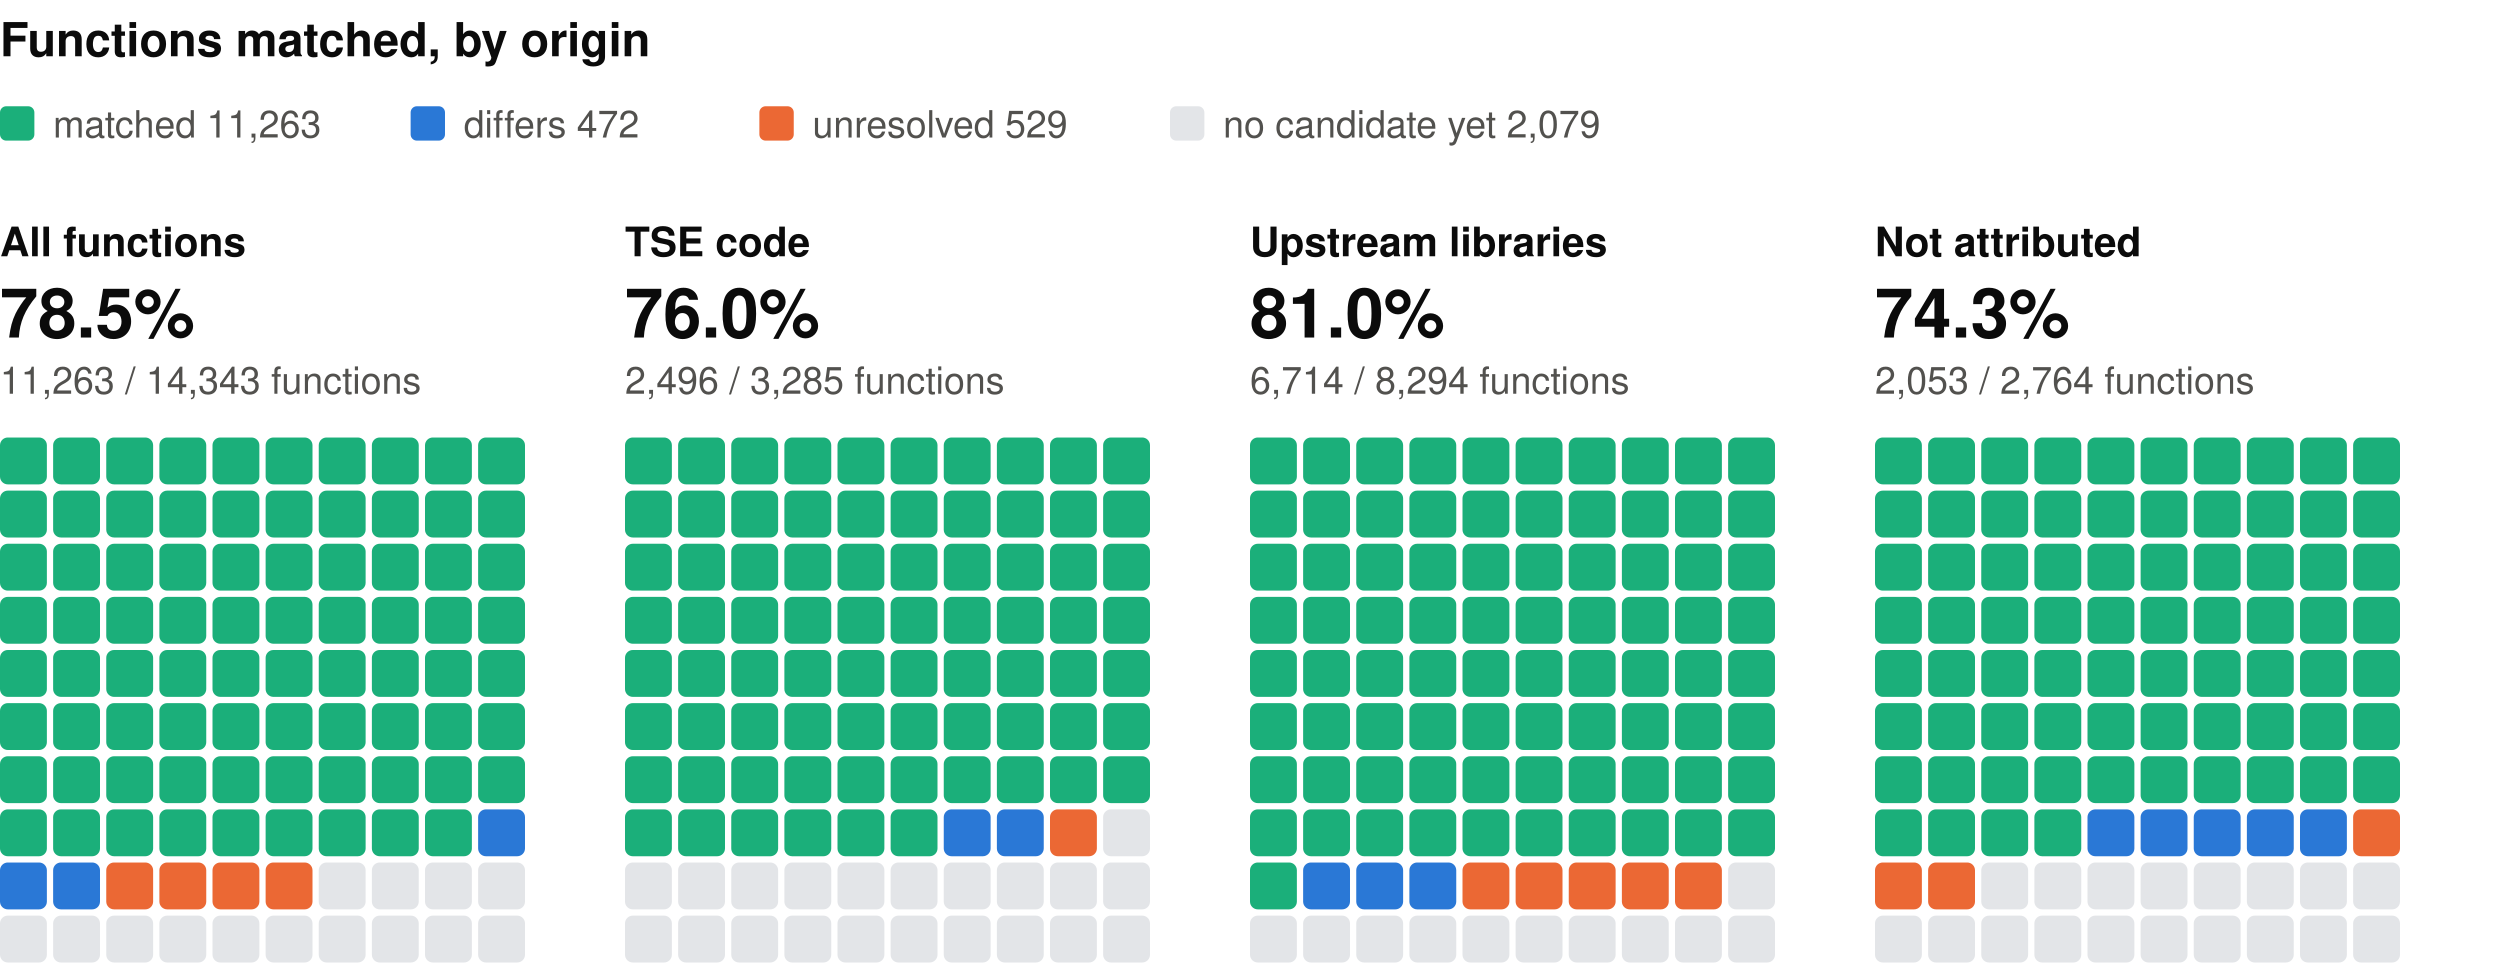
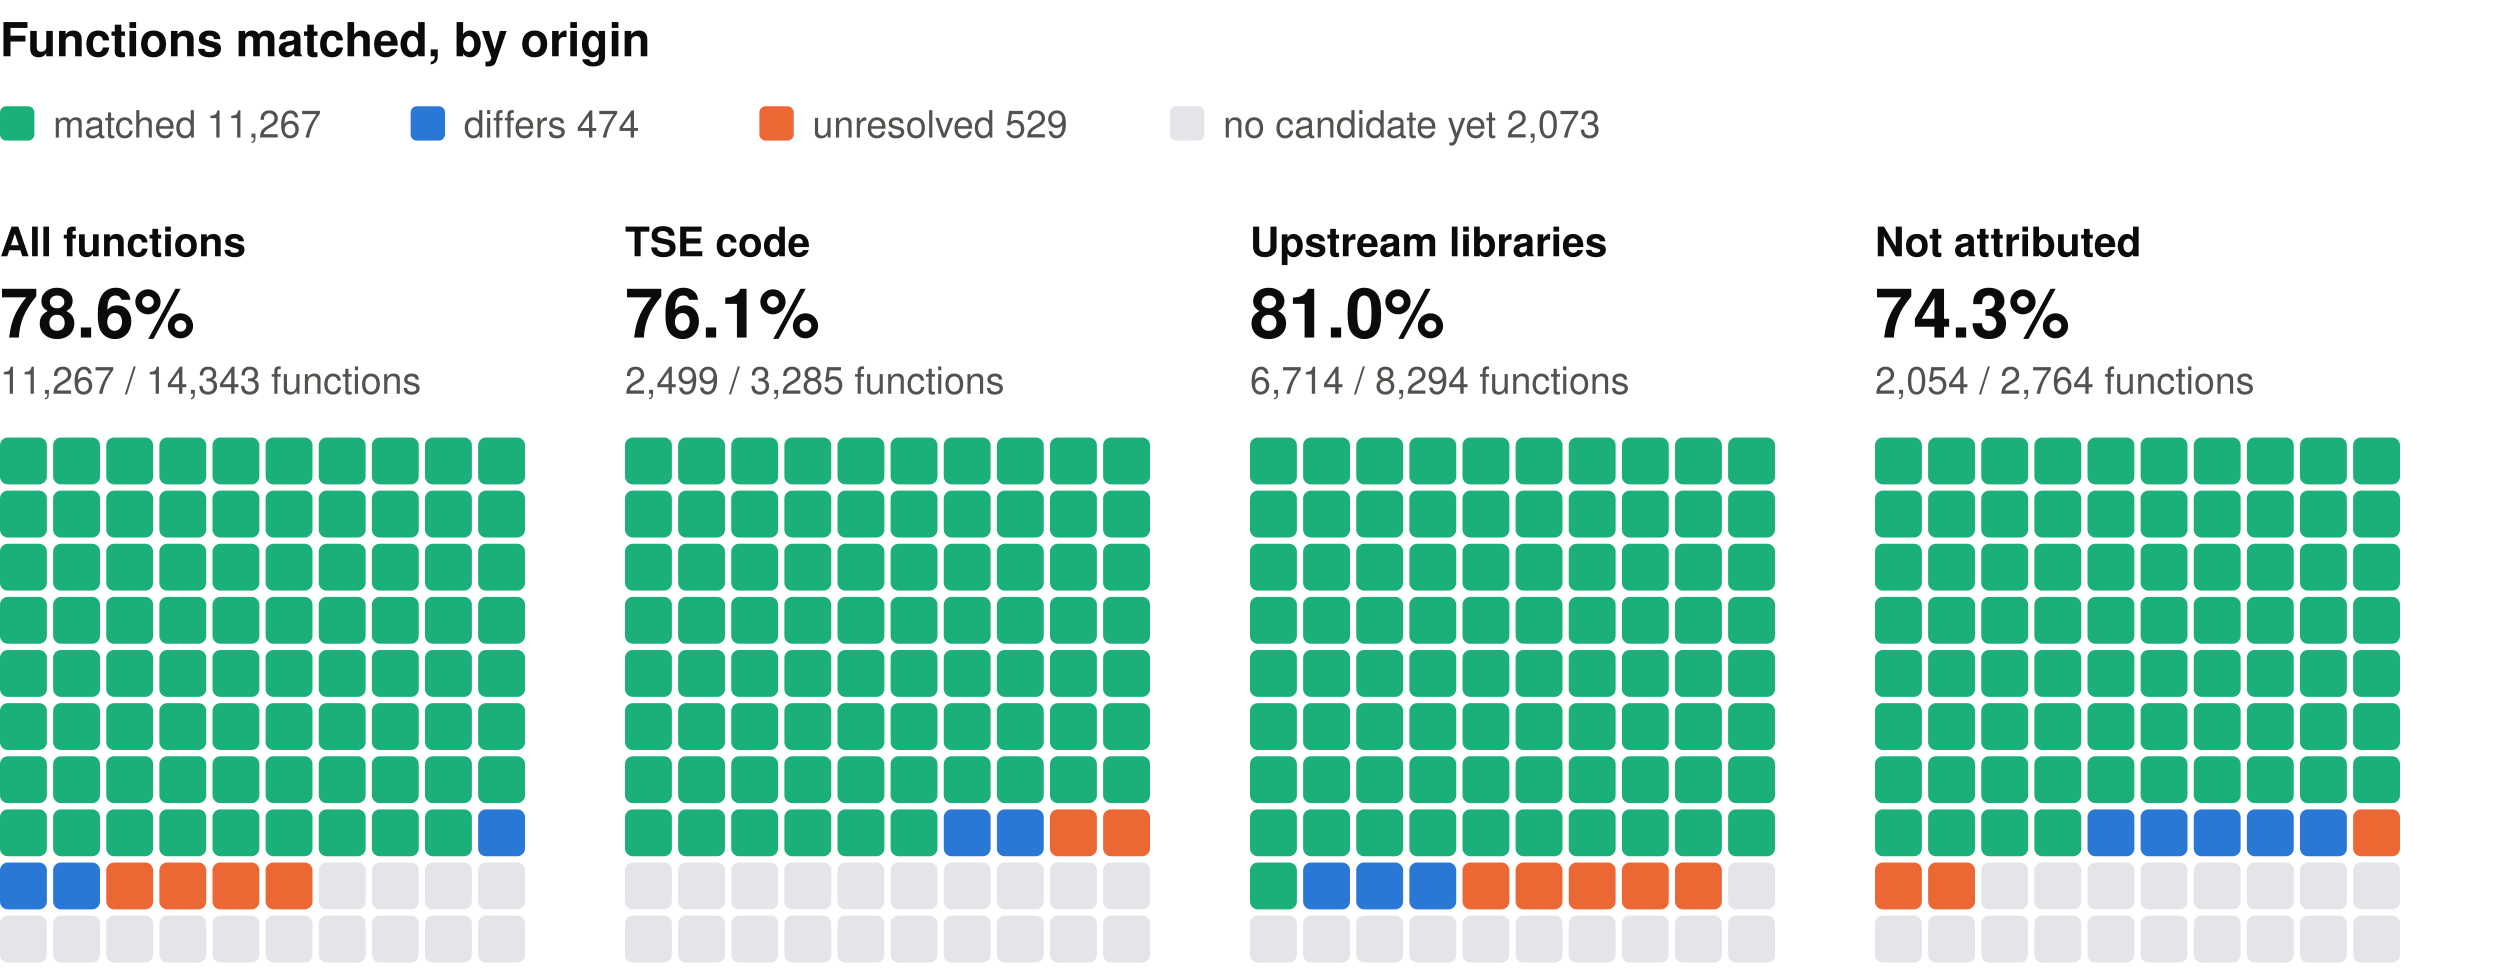
<svg xmlns="http://www.w3.org/2000/svg" width="800" height="310" viewBox="0 0 800 310" role="img" aria-label="Functions matched, by origin: one square per percent, coloured by verdict" font-family="system-ui, -apple-system, 'Segoe UI', Helvetica, Arial, sans-serif">
  <text x="0" y="18" font-size="15" fill="#0b0b0b" font-weight="600">Functions matched, by origin</text>
  <rect x="0" y="34" width="11" height="11" rx="2" fill="#1baf7a" />
-   <text x="17" y="44" font-size="12" fill="#52514e">matched 11,263</text>
+   <text x="17" y="44" font-size="12" fill="#52514e">matched 11,267</text>
  <rect x="131.4" y="34" width="11" height="11" rx="2" fill="#2a78d6" />
-   <text x="148.4" y="44" font-size="12" fill="#52514e">differs 472</text>
+   <text x="148.4" y="44" font-size="12" fill="#52514e">differs 474</text>
  <rect x="243" y="34" width="11" height="11" rx="2" fill="#eb6834" />
  <text x="260" y="44" font-size="12" fill="#52514e">unresolved 529</text>
  <rect x="374.4" y="34" width="11" height="11" rx="2" fill="#e3e5e8" />
-   <text x="391.4" y="44" font-size="12" fill="#52514e">no candidate yet 2,079</text>
+   <text x="391.4" y="44" font-size="12" fill="#52514e">no candidate yet 2,073</text>
  <text x="0" y="82" font-size="13" fill="#0b0b0b" font-weight="600">All functions</text>
-   <text x="0" y="108" font-size="22" fill="#0b0b0b" font-weight="600">78.5%</text>
-   <text x="0" y="126" font-size="12" fill="#52514e">11,263 / 14,343 functions</text>
+   <text x="0" y="108" font-size="22" fill="#0b0b0b" font-weight="600">78.6%</text>
+   <text x="0" y="126" font-size="12" fill="#52514e">11,267 / 14,343 functions</text>
  <rect x="0" y="140" width="15" height="15" rx="2.5" fill="#1baf7a" />
  <rect x="17" y="140" width="15" height="15" rx="2.5" fill="#1baf7a" />
  <rect x="34" y="140" width="15" height="15" rx="2.5" fill="#1baf7a" />
  <rect x="51" y="140" width="15" height="15" rx="2.5" fill="#1baf7a" />
  <rect x="68" y="140" width="15" height="15" rx="2.5" fill="#1baf7a" />
  <rect x="85" y="140" width="15" height="15" rx="2.5" fill="#1baf7a" />
  <rect x="102" y="140" width="15" height="15" rx="2.5" fill="#1baf7a" />
  <rect x="119" y="140" width="15" height="15" rx="2.5" fill="#1baf7a" />
  <rect x="136" y="140" width="15" height="15" rx="2.5" fill="#1baf7a" />
  <rect x="153" y="140" width="15" height="15" rx="2.5" fill="#1baf7a" />
  <rect x="0" y="157" width="15" height="15" rx="2.5" fill="#1baf7a" />
  <rect x="17" y="157" width="15" height="15" rx="2.5" fill="#1baf7a" />
  <rect x="34" y="157" width="15" height="15" rx="2.5" fill="#1baf7a" />
  <rect x="51" y="157" width="15" height="15" rx="2.5" fill="#1baf7a" />
  <rect x="68" y="157" width="15" height="15" rx="2.5" fill="#1baf7a" />
  <rect x="85" y="157" width="15" height="15" rx="2.5" fill="#1baf7a" />
  <rect x="102" y="157" width="15" height="15" rx="2.5" fill="#1baf7a" />
  <rect x="119" y="157" width="15" height="15" rx="2.5" fill="#1baf7a" />
  <rect x="136" y="157" width="15" height="15" rx="2.5" fill="#1baf7a" />
  <rect x="153" y="157" width="15" height="15" rx="2.5" fill="#1baf7a" />
  <rect x="0" y="174" width="15" height="15" rx="2.5" fill="#1baf7a" />
  <rect x="17" y="174" width="15" height="15" rx="2.5" fill="#1baf7a" />
  <rect x="34" y="174" width="15" height="15" rx="2.5" fill="#1baf7a" />
  <rect x="51" y="174" width="15" height="15" rx="2.5" fill="#1baf7a" />
  <rect x="68" y="174" width="15" height="15" rx="2.5" fill="#1baf7a" />
  <rect x="85" y="174" width="15" height="15" rx="2.5" fill="#1baf7a" />
  <rect x="102" y="174" width="15" height="15" rx="2.5" fill="#1baf7a" />
  <rect x="119" y="174" width="15" height="15" rx="2.5" fill="#1baf7a" />
  <rect x="136" y="174" width="15" height="15" rx="2.5" fill="#1baf7a" />
  <rect x="153" y="174" width="15" height="15" rx="2.5" fill="#1baf7a" />
  <rect x="0" y="191" width="15" height="15" rx="2.5" fill="#1baf7a" />
  <rect x="17" y="191" width="15" height="15" rx="2.5" fill="#1baf7a" />
  <rect x="34" y="191" width="15" height="15" rx="2.5" fill="#1baf7a" />
  <rect x="51" y="191" width="15" height="15" rx="2.5" fill="#1baf7a" />
  <rect x="68" y="191" width="15" height="15" rx="2.5" fill="#1baf7a" />
  <rect x="85" y="191" width="15" height="15" rx="2.5" fill="#1baf7a" />
  <rect x="102" y="191" width="15" height="15" rx="2.5" fill="#1baf7a" />
  <rect x="119" y="191" width="15" height="15" rx="2.5" fill="#1baf7a" />
  <rect x="136" y="191" width="15" height="15" rx="2.5" fill="#1baf7a" />
  <rect x="153" y="191" width="15" height="15" rx="2.5" fill="#1baf7a" />
  <rect x="0" y="208" width="15" height="15" rx="2.5" fill="#1baf7a" />
  <rect x="17" y="208" width="15" height="15" rx="2.5" fill="#1baf7a" />
  <rect x="34" y="208" width="15" height="15" rx="2.5" fill="#1baf7a" />
  <rect x="51" y="208" width="15" height="15" rx="2.5" fill="#1baf7a" />
  <rect x="68" y="208" width="15" height="15" rx="2.5" fill="#1baf7a" />
  <rect x="85" y="208" width="15" height="15" rx="2.5" fill="#1baf7a" />
  <rect x="102" y="208" width="15" height="15" rx="2.5" fill="#1baf7a" />
  <rect x="119" y="208" width="15" height="15" rx="2.5" fill="#1baf7a" />
  <rect x="136" y="208" width="15" height="15" rx="2.5" fill="#1baf7a" />
  <rect x="153" y="208" width="15" height="15" rx="2.5" fill="#1baf7a" />
  <rect x="0" y="225" width="15" height="15" rx="2.5" fill="#1baf7a" />
  <rect x="17" y="225" width="15" height="15" rx="2.5" fill="#1baf7a" />
  <rect x="34" y="225" width="15" height="15" rx="2.5" fill="#1baf7a" />
  <rect x="51" y="225" width="15" height="15" rx="2.5" fill="#1baf7a" />
  <rect x="68" y="225" width="15" height="15" rx="2.5" fill="#1baf7a" />
  <rect x="85" y="225" width="15" height="15" rx="2.5" fill="#1baf7a" />
  <rect x="102" y="225" width="15" height="15" rx="2.5" fill="#1baf7a" />
  <rect x="119" y="225" width="15" height="15" rx="2.5" fill="#1baf7a" />
  <rect x="136" y="225" width="15" height="15" rx="2.5" fill="#1baf7a" />
  <rect x="153" y="225" width="15" height="15" rx="2.5" fill="#1baf7a" />
  <rect x="0" y="242" width="15" height="15" rx="2.5" fill="#1baf7a" />
  <rect x="17" y="242" width="15" height="15" rx="2.5" fill="#1baf7a" />
  <rect x="34" y="242" width="15" height="15" rx="2.5" fill="#1baf7a" />
  <rect x="51" y="242" width="15" height="15" rx="2.5" fill="#1baf7a" />
  <rect x="68" y="242" width="15" height="15" rx="2.5" fill="#1baf7a" />
  <rect x="85" y="242" width="15" height="15" rx="2.5" fill="#1baf7a" />
  <rect x="102" y="242" width="15" height="15" rx="2.5" fill="#1baf7a" />
  <rect x="119" y="242" width="15" height="15" rx="2.5" fill="#1baf7a" />
  <rect x="136" y="242" width="15" height="15" rx="2.5" fill="#1baf7a" />
  <rect x="153" y="242" width="15" height="15" rx="2.5" fill="#1baf7a" />
  <rect x="0" y="259" width="15" height="15" rx="2.5" fill="#1baf7a" />
  <rect x="17" y="259" width="15" height="15" rx="2.5" fill="#1baf7a" />
  <rect x="34" y="259" width="15" height="15" rx="2.5" fill="#1baf7a" />
  <rect x="51" y="259" width="15" height="15" rx="2.5" fill="#1baf7a" />
  <rect x="68" y="259" width="15" height="15" rx="2.5" fill="#1baf7a" />
  <rect x="85" y="259" width="15" height="15" rx="2.5" fill="#1baf7a" />
  <rect x="102" y="259" width="15" height="15" rx="2.5" fill="#1baf7a" />
  <rect x="119" y="259" width="15" height="15" rx="2.5" fill="#1baf7a" />
  <rect x="136" y="259" width="15" height="15" rx="2.5" fill="#1baf7a" />
  <rect x="153" y="259" width="15" height="15" rx="2.5" fill="#2a78d6" />
  <rect x="0" y="276" width="15" height="15" rx="2.5" fill="#2a78d6" />
  <rect x="17" y="276" width="15" height="15" rx="2.5" fill="#2a78d6" />
  <rect x="34" y="276" width="15" height="15" rx="2.5" fill="#eb6834" />
  <rect x="51" y="276" width="15" height="15" rx="2.5" fill="#eb6834" />
  <rect x="68" y="276" width="15" height="15" rx="2.5" fill="#eb6834" />
  <rect x="85" y="276" width="15" height="15" rx="2.5" fill="#eb6834" />
  <rect x="102" y="276" width="15" height="15" rx="2.5" fill="#e3e5e8" />
  <rect x="119" y="276" width="15" height="15" rx="2.5" fill="#e3e5e8" />
  <rect x="136" y="276" width="15" height="15" rx="2.5" fill="#e3e5e8" />
  <rect x="153" y="276" width="15" height="15" rx="2.5" fill="#e3e5e8" />
  <rect x="0" y="293" width="15" height="15" rx="2.5" fill="#e3e5e8" />
  <rect x="17" y="293" width="15" height="15" rx="2.5" fill="#e3e5e8" />
  <rect x="34" y="293" width="15" height="15" rx="2.5" fill="#e3e5e8" />
  <rect x="51" y="293" width="15" height="15" rx="2.5" fill="#e3e5e8" />
  <rect x="68" y="293" width="15" height="15" rx="2.5" fill="#e3e5e8" />
  <rect x="85" y="293" width="15" height="15" rx="2.5" fill="#e3e5e8" />
  <rect x="102" y="293" width="15" height="15" rx="2.5" fill="#e3e5e8" />
  <rect x="119" y="293" width="15" height="15" rx="2.5" fill="#e3e5e8" />
  <rect x="136" y="293" width="15" height="15" rx="2.5" fill="#e3e5e8" />
  <rect x="153" y="293" width="15" height="15" rx="2.5" fill="#e3e5e8" />
  <text x="200" y="82" font-size="13" fill="#0b0b0b" font-weight="600">TSE code</text>
-   <text x="200" y="108" font-size="22" fill="#0b0b0b" font-weight="600">76.0%</text>
-   <text x="200" y="126" font-size="12" fill="#52514e">2,496 / 3,285 functions</text>
+   <text x="200" y="108" font-size="22" fill="#0b0b0b" font-weight="600">76.1%</text>
+   <text x="200" y="126" font-size="12" fill="#52514e">2,499 / 3,285 functions</text>
  <rect x="200" y="140" width="15" height="15" rx="2.5" fill="#1baf7a" />
  <rect x="217" y="140" width="15" height="15" rx="2.5" fill="#1baf7a" />
  <rect x="234" y="140" width="15" height="15" rx="2.5" fill="#1baf7a" />
  <rect x="251" y="140" width="15" height="15" rx="2.5" fill="#1baf7a" />
  <rect x="268" y="140" width="15" height="15" rx="2.5" fill="#1baf7a" />
  <rect x="285" y="140" width="15" height="15" rx="2.5" fill="#1baf7a" />
  <rect x="302" y="140" width="15" height="15" rx="2.5" fill="#1baf7a" />
  <rect x="319" y="140" width="15" height="15" rx="2.5" fill="#1baf7a" />
  <rect x="336" y="140" width="15" height="15" rx="2.5" fill="#1baf7a" />
  <rect x="353" y="140" width="15" height="15" rx="2.5" fill="#1baf7a" />
  <rect x="200" y="157" width="15" height="15" rx="2.5" fill="#1baf7a" />
  <rect x="217" y="157" width="15" height="15" rx="2.5" fill="#1baf7a" />
  <rect x="234" y="157" width="15" height="15" rx="2.5" fill="#1baf7a" />
  <rect x="251" y="157" width="15" height="15" rx="2.5" fill="#1baf7a" />
  <rect x="268" y="157" width="15" height="15" rx="2.5" fill="#1baf7a" />
  <rect x="285" y="157" width="15" height="15" rx="2.5" fill="#1baf7a" />
  <rect x="302" y="157" width="15" height="15" rx="2.5" fill="#1baf7a" />
  <rect x="319" y="157" width="15" height="15" rx="2.5" fill="#1baf7a" />
  <rect x="336" y="157" width="15" height="15" rx="2.5" fill="#1baf7a" />
  <rect x="353" y="157" width="15" height="15" rx="2.5" fill="#1baf7a" />
  <rect x="200" y="174" width="15" height="15" rx="2.5" fill="#1baf7a" />
  <rect x="217" y="174" width="15" height="15" rx="2.5" fill="#1baf7a" />
  <rect x="234" y="174" width="15" height="15" rx="2.5" fill="#1baf7a" />
  <rect x="251" y="174" width="15" height="15" rx="2.5" fill="#1baf7a" />
  <rect x="268" y="174" width="15" height="15" rx="2.5" fill="#1baf7a" />
  <rect x="285" y="174" width="15" height="15" rx="2.5" fill="#1baf7a" />
  <rect x="302" y="174" width="15" height="15" rx="2.5" fill="#1baf7a" />
  <rect x="319" y="174" width="15" height="15" rx="2.5" fill="#1baf7a" />
  <rect x="336" y="174" width="15" height="15" rx="2.5" fill="#1baf7a" />
  <rect x="353" y="174" width="15" height="15" rx="2.5" fill="#1baf7a" />
  <rect x="200" y="191" width="15" height="15" rx="2.5" fill="#1baf7a" />
  <rect x="217" y="191" width="15" height="15" rx="2.5" fill="#1baf7a" />
  <rect x="234" y="191" width="15" height="15" rx="2.5" fill="#1baf7a" />
  <rect x="251" y="191" width="15" height="15" rx="2.5" fill="#1baf7a" />
  <rect x="268" y="191" width="15" height="15" rx="2.5" fill="#1baf7a" />
  <rect x="285" y="191" width="15" height="15" rx="2.5" fill="#1baf7a" />
  <rect x="302" y="191" width="15" height="15" rx="2.5" fill="#1baf7a" />
  <rect x="319" y="191" width="15" height="15" rx="2.5" fill="#1baf7a" />
  <rect x="336" y="191" width="15" height="15" rx="2.5" fill="#1baf7a" />
  <rect x="353" y="191" width="15" height="15" rx="2.5" fill="#1baf7a" />
  <rect x="200" y="208" width="15" height="15" rx="2.5" fill="#1baf7a" />
  <rect x="217" y="208" width="15" height="15" rx="2.5" fill="#1baf7a" />
  <rect x="234" y="208" width="15" height="15" rx="2.5" fill="#1baf7a" />
  <rect x="251" y="208" width="15" height="15" rx="2.5" fill="#1baf7a" />
  <rect x="268" y="208" width="15" height="15" rx="2.5" fill="#1baf7a" />
  <rect x="285" y="208" width="15" height="15" rx="2.5" fill="#1baf7a" />
  <rect x="302" y="208" width="15" height="15" rx="2.5" fill="#1baf7a" />
  <rect x="319" y="208" width="15" height="15" rx="2.5" fill="#1baf7a" />
  <rect x="336" y="208" width="15" height="15" rx="2.5" fill="#1baf7a" />
  <rect x="353" y="208" width="15" height="15" rx="2.5" fill="#1baf7a" />
  <rect x="200" y="225" width="15" height="15" rx="2.5" fill="#1baf7a" />
  <rect x="217" y="225" width="15" height="15" rx="2.5" fill="#1baf7a" />
  <rect x="234" y="225" width="15" height="15" rx="2.5" fill="#1baf7a" />
  <rect x="251" y="225" width="15" height="15" rx="2.5" fill="#1baf7a" />
  <rect x="268" y="225" width="15" height="15" rx="2.5" fill="#1baf7a" />
  <rect x="285" y="225" width="15" height="15" rx="2.5" fill="#1baf7a" />
  <rect x="302" y="225" width="15" height="15" rx="2.5" fill="#1baf7a" />
  <rect x="319" y="225" width="15" height="15" rx="2.5" fill="#1baf7a" />
  <rect x="336" y="225" width="15" height="15" rx="2.5" fill="#1baf7a" />
  <rect x="353" y="225" width="15" height="15" rx="2.5" fill="#1baf7a" />
  <rect x="200" y="242" width="15" height="15" rx="2.5" fill="#1baf7a" />
  <rect x="217" y="242" width="15" height="15" rx="2.5" fill="#1baf7a" />
  <rect x="234" y="242" width="15" height="15" rx="2.5" fill="#1baf7a" />
  <rect x="251" y="242" width="15" height="15" rx="2.5" fill="#1baf7a" />
  <rect x="268" y="242" width="15" height="15" rx="2.5" fill="#1baf7a" />
  <rect x="285" y="242" width="15" height="15" rx="2.5" fill="#1baf7a" />
  <rect x="302" y="242" width="15" height="15" rx="2.5" fill="#1baf7a" />
  <rect x="319" y="242" width="15" height="15" rx="2.5" fill="#1baf7a" />
  <rect x="336" y="242" width="15" height="15" rx="2.5" fill="#1baf7a" />
  <rect x="353" y="242" width="15" height="15" rx="2.5" fill="#1baf7a" />
  <rect x="200" y="259" width="15" height="15" rx="2.5" fill="#1baf7a" />
  <rect x="217" y="259" width="15" height="15" rx="2.5" fill="#1baf7a" />
  <rect x="234" y="259" width="15" height="15" rx="2.5" fill="#1baf7a" />
  <rect x="251" y="259" width="15" height="15" rx="2.5" fill="#1baf7a" />
  <rect x="268" y="259" width="15" height="15" rx="2.5" fill="#1baf7a" />
  <rect x="285" y="259" width="15" height="15" rx="2.5" fill="#1baf7a" />
  <rect x="302" y="259" width="15" height="15" rx="2.5" fill="#2a78d6" />
  <rect x="319" y="259" width="15" height="15" rx="2.5" fill="#2a78d6" />
  <rect x="336" y="259" width="15" height="15" rx="2.5" fill="#eb6834" />
-   <rect x="353" y="259" width="15" height="15" rx="2.5" fill="#e3e5e8" />
+   <rect x="353" y="259" width="15" height="15" rx="2.5" fill="#eb6834" />
  <rect x="200" y="276" width="15" height="15" rx="2.5" fill="#e3e5e8" />
  <rect x="217" y="276" width="15" height="15" rx="2.5" fill="#e3e5e8" />
  <rect x="234" y="276" width="15" height="15" rx="2.5" fill="#e3e5e8" />
  <rect x="251" y="276" width="15" height="15" rx="2.5" fill="#e3e5e8" />
  <rect x="268" y="276" width="15" height="15" rx="2.5" fill="#e3e5e8" />
  <rect x="285" y="276" width="15" height="15" rx="2.5" fill="#e3e5e8" />
  <rect x="302" y="276" width="15" height="15" rx="2.5" fill="#e3e5e8" />
  <rect x="319" y="276" width="15" height="15" rx="2.5" fill="#e3e5e8" />
  <rect x="336" y="276" width="15" height="15" rx="2.5" fill="#e3e5e8" />
  <rect x="353" y="276" width="15" height="15" rx="2.5" fill="#e3e5e8" />
  <rect x="200" y="293" width="15" height="15" rx="2.5" fill="#e3e5e8" />
  <rect x="217" y="293" width="15" height="15" rx="2.5" fill="#e3e5e8" />
  <rect x="234" y="293" width="15" height="15" rx="2.5" fill="#e3e5e8" />
  <rect x="251" y="293" width="15" height="15" rx="2.5" fill="#e3e5e8" />
  <rect x="268" y="293" width="15" height="15" rx="2.5" fill="#e3e5e8" />
  <rect x="285" y="293" width="15" height="15" rx="2.5" fill="#e3e5e8" />
  <rect x="302" y="293" width="15" height="15" rx="2.5" fill="#e3e5e8" />
  <rect x="319" y="293" width="15" height="15" rx="2.5" fill="#e3e5e8" />
  <rect x="336" y="293" width="15" height="15" rx="2.5" fill="#e3e5e8" />
  <rect x="353" y="293" width="15" height="15" rx="2.5" fill="#e3e5e8" />
  <text x="400" y="82" font-size="13" fill="#0b0b0b" font-weight="600">Upstream libraries</text>
  <text x="400" y="108" font-size="22" fill="#0b0b0b" font-weight="600">81.0%</text>
  <text x="400" y="126" font-size="12" fill="#52514e">6,714 / 8,294 functions</text>
  <rect x="400" y="140" width="15" height="15" rx="2.5" fill="#1baf7a" />
  <rect x="417" y="140" width="15" height="15" rx="2.5" fill="#1baf7a" />
  <rect x="434" y="140" width="15" height="15" rx="2.5" fill="#1baf7a" />
  <rect x="451" y="140" width="15" height="15" rx="2.5" fill="#1baf7a" />
  <rect x="468" y="140" width="15" height="15" rx="2.5" fill="#1baf7a" />
  <rect x="485" y="140" width="15" height="15" rx="2.5" fill="#1baf7a" />
  <rect x="502" y="140" width="15" height="15" rx="2.5" fill="#1baf7a" />
  <rect x="519" y="140" width="15" height="15" rx="2.5" fill="#1baf7a" />
  <rect x="536" y="140" width="15" height="15" rx="2.5" fill="#1baf7a" />
  <rect x="553" y="140" width="15" height="15" rx="2.5" fill="#1baf7a" />
  <rect x="400" y="157" width="15" height="15" rx="2.5" fill="#1baf7a" />
  <rect x="417" y="157" width="15" height="15" rx="2.5" fill="#1baf7a" />
  <rect x="434" y="157" width="15" height="15" rx="2.5" fill="#1baf7a" />
  <rect x="451" y="157" width="15" height="15" rx="2.5" fill="#1baf7a" />
  <rect x="468" y="157" width="15" height="15" rx="2.5" fill="#1baf7a" />
  <rect x="485" y="157" width="15" height="15" rx="2.5" fill="#1baf7a" />
  <rect x="502" y="157" width="15" height="15" rx="2.5" fill="#1baf7a" />
  <rect x="519" y="157" width="15" height="15" rx="2.5" fill="#1baf7a" />
  <rect x="536" y="157" width="15" height="15" rx="2.5" fill="#1baf7a" />
  <rect x="553" y="157" width="15" height="15" rx="2.5" fill="#1baf7a" />
  <rect x="400" y="174" width="15" height="15" rx="2.5" fill="#1baf7a" />
  <rect x="417" y="174" width="15" height="15" rx="2.5" fill="#1baf7a" />
  <rect x="434" y="174" width="15" height="15" rx="2.5" fill="#1baf7a" />
  <rect x="451" y="174" width="15" height="15" rx="2.5" fill="#1baf7a" />
  <rect x="468" y="174" width="15" height="15" rx="2.5" fill="#1baf7a" />
  <rect x="485" y="174" width="15" height="15" rx="2.5" fill="#1baf7a" />
  <rect x="502" y="174" width="15" height="15" rx="2.5" fill="#1baf7a" />
  <rect x="519" y="174" width="15" height="15" rx="2.5" fill="#1baf7a" />
  <rect x="536" y="174" width="15" height="15" rx="2.5" fill="#1baf7a" />
  <rect x="553" y="174" width="15" height="15" rx="2.5" fill="#1baf7a" />
  <rect x="400" y="191" width="15" height="15" rx="2.5" fill="#1baf7a" />
  <rect x="417" y="191" width="15" height="15" rx="2.5" fill="#1baf7a" />
  <rect x="434" y="191" width="15" height="15" rx="2.5" fill="#1baf7a" />
  <rect x="451" y="191" width="15" height="15" rx="2.5" fill="#1baf7a" />
  <rect x="468" y="191" width="15" height="15" rx="2.5" fill="#1baf7a" />
  <rect x="485" y="191" width="15" height="15" rx="2.5" fill="#1baf7a" />
  <rect x="502" y="191" width="15" height="15" rx="2.5" fill="#1baf7a" />
  <rect x="519" y="191" width="15" height="15" rx="2.5" fill="#1baf7a" />
  <rect x="536" y="191" width="15" height="15" rx="2.5" fill="#1baf7a" />
  <rect x="553" y="191" width="15" height="15" rx="2.5" fill="#1baf7a" />
  <rect x="400" y="208" width="15" height="15" rx="2.5" fill="#1baf7a" />
  <rect x="417" y="208" width="15" height="15" rx="2.5" fill="#1baf7a" />
  <rect x="434" y="208" width="15" height="15" rx="2.5" fill="#1baf7a" />
  <rect x="451" y="208" width="15" height="15" rx="2.5" fill="#1baf7a" />
  <rect x="468" y="208" width="15" height="15" rx="2.5" fill="#1baf7a" />
  <rect x="485" y="208" width="15" height="15" rx="2.5" fill="#1baf7a" />
  <rect x="502" y="208" width="15" height="15" rx="2.5" fill="#1baf7a" />
  <rect x="519" y="208" width="15" height="15" rx="2.5" fill="#1baf7a" />
  <rect x="536" y="208" width="15" height="15" rx="2.5" fill="#1baf7a" />
  <rect x="553" y="208" width="15" height="15" rx="2.5" fill="#1baf7a" />
  <rect x="400" y="225" width="15" height="15" rx="2.5" fill="#1baf7a" />
  <rect x="417" y="225" width="15" height="15" rx="2.5" fill="#1baf7a" />
  <rect x="434" y="225" width="15" height="15" rx="2.5" fill="#1baf7a" />
  <rect x="451" y="225" width="15" height="15" rx="2.5" fill="#1baf7a" />
  <rect x="468" y="225" width="15" height="15" rx="2.5" fill="#1baf7a" />
  <rect x="485" y="225" width="15" height="15" rx="2.5" fill="#1baf7a" />
  <rect x="502" y="225" width="15" height="15" rx="2.5" fill="#1baf7a" />
  <rect x="519" y="225" width="15" height="15" rx="2.5" fill="#1baf7a" />
  <rect x="536" y="225" width="15" height="15" rx="2.5" fill="#1baf7a" />
  <rect x="553" y="225" width="15" height="15" rx="2.5" fill="#1baf7a" />
  <rect x="400" y="242" width="15" height="15" rx="2.5" fill="#1baf7a" />
  <rect x="417" y="242" width="15" height="15" rx="2.5" fill="#1baf7a" />
  <rect x="434" y="242" width="15" height="15" rx="2.5" fill="#1baf7a" />
  <rect x="451" y="242" width="15" height="15" rx="2.5" fill="#1baf7a" />
  <rect x="468" y="242" width="15" height="15" rx="2.5" fill="#1baf7a" />
  <rect x="485" y="242" width="15" height="15" rx="2.5" fill="#1baf7a" />
  <rect x="502" y="242" width="15" height="15" rx="2.5" fill="#1baf7a" />
  <rect x="519" y="242" width="15" height="15" rx="2.5" fill="#1baf7a" />
  <rect x="536" y="242" width="15" height="15" rx="2.5" fill="#1baf7a" />
  <rect x="553" y="242" width="15" height="15" rx="2.5" fill="#1baf7a" />
  <rect x="400" y="259" width="15" height="15" rx="2.5" fill="#1baf7a" />
  <rect x="417" y="259" width="15" height="15" rx="2.5" fill="#1baf7a" />
  <rect x="434" y="259" width="15" height="15" rx="2.5" fill="#1baf7a" />
  <rect x="451" y="259" width="15" height="15" rx="2.5" fill="#1baf7a" />
  <rect x="468" y="259" width="15" height="15" rx="2.5" fill="#1baf7a" />
  <rect x="485" y="259" width="15" height="15" rx="2.5" fill="#1baf7a" />
  <rect x="502" y="259" width="15" height="15" rx="2.5" fill="#1baf7a" />
  <rect x="519" y="259" width="15" height="15" rx="2.5" fill="#1baf7a" />
  <rect x="536" y="259" width="15" height="15" rx="2.5" fill="#1baf7a" />
  <rect x="553" y="259" width="15" height="15" rx="2.5" fill="#1baf7a" />
  <rect x="400" y="276" width="15" height="15" rx="2.5" fill="#1baf7a" />
  <rect x="417" y="276" width="15" height="15" rx="2.5" fill="#2a78d6" />
  <rect x="434" y="276" width="15" height="15" rx="2.5" fill="#2a78d6" />
  <rect x="451" y="276" width="15" height="15" rx="2.5" fill="#2a78d6" />
  <rect x="468" y="276" width="15" height="15" rx="2.5" fill="#eb6834" />
  <rect x="485" y="276" width="15" height="15" rx="2.5" fill="#eb6834" />
  <rect x="502" y="276" width="15" height="15" rx="2.5" fill="#eb6834" />
  <rect x="519" y="276" width="15" height="15" rx="2.5" fill="#eb6834" />
  <rect x="536" y="276" width="15" height="15" rx="2.5" fill="#eb6834" />
  <rect x="553" y="276" width="15" height="15" rx="2.5" fill="#e3e5e8" />
  <rect x="400" y="293" width="15" height="15" rx="2.5" fill="#e3e5e8" />
  <rect x="417" y="293" width="15" height="15" rx="2.5" fill="#e3e5e8" />
  <rect x="434" y="293" width="15" height="15" rx="2.5" fill="#e3e5e8" />
  <rect x="451" y="293" width="15" height="15" rx="2.5" fill="#e3e5e8" />
  <rect x="468" y="293" width="15" height="15" rx="2.5" fill="#e3e5e8" />
  <rect x="485" y="293" width="15" height="15" rx="2.5" fill="#e3e5e8" />
  <rect x="502" y="293" width="15" height="15" rx="2.5" fill="#e3e5e8" />
  <rect x="519" y="293" width="15" height="15" rx="2.5" fill="#e3e5e8" />
  <rect x="536" y="293" width="15" height="15" rx="2.5" fill="#e3e5e8" />
  <rect x="553" y="293" width="15" height="15" rx="2.5" fill="#e3e5e8" />
  <text x="600" y="82" font-size="13" fill="#0b0b0b" font-weight="600">Not attributed</text>
  <text x="600" y="108" font-size="22" fill="#0b0b0b" font-weight="600">74.3%</text>
-   <text x="600" y="126" font-size="12" fill="#52514e">2,053 / 2,764 functions</text>
+   <text x="600" y="126" font-size="12" fill="#52514e">2,054 / 2,764 functions</text>
  <rect x="600" y="140" width="15" height="15" rx="2.5" fill="#1baf7a" />
  <rect x="617" y="140" width="15" height="15" rx="2.5" fill="#1baf7a" />
  <rect x="634" y="140" width="15" height="15" rx="2.5" fill="#1baf7a" />
  <rect x="651" y="140" width="15" height="15" rx="2.5" fill="#1baf7a" />
  <rect x="668" y="140" width="15" height="15" rx="2.5" fill="#1baf7a" />
  <rect x="685" y="140" width="15" height="15" rx="2.5" fill="#1baf7a" />
  <rect x="702" y="140" width="15" height="15" rx="2.5" fill="#1baf7a" />
  <rect x="719" y="140" width="15" height="15" rx="2.5" fill="#1baf7a" />
  <rect x="736" y="140" width="15" height="15" rx="2.5" fill="#1baf7a" />
  <rect x="753" y="140" width="15" height="15" rx="2.5" fill="#1baf7a" />
  <rect x="600" y="157" width="15" height="15" rx="2.5" fill="#1baf7a" />
  <rect x="617" y="157" width="15" height="15" rx="2.5" fill="#1baf7a" />
  <rect x="634" y="157" width="15" height="15" rx="2.5" fill="#1baf7a" />
  <rect x="651" y="157" width="15" height="15" rx="2.5" fill="#1baf7a" />
  <rect x="668" y="157" width="15" height="15" rx="2.5" fill="#1baf7a" />
  <rect x="685" y="157" width="15" height="15" rx="2.5" fill="#1baf7a" />
  <rect x="702" y="157" width="15" height="15" rx="2.5" fill="#1baf7a" />
  <rect x="719" y="157" width="15" height="15" rx="2.5" fill="#1baf7a" />
  <rect x="736" y="157" width="15" height="15" rx="2.5" fill="#1baf7a" />
  <rect x="753" y="157" width="15" height="15" rx="2.5" fill="#1baf7a" />
  <rect x="600" y="174" width="15" height="15" rx="2.5" fill="#1baf7a" />
  <rect x="617" y="174" width="15" height="15" rx="2.5" fill="#1baf7a" />
  <rect x="634" y="174" width="15" height="15" rx="2.5" fill="#1baf7a" />
  <rect x="651" y="174" width="15" height="15" rx="2.5" fill="#1baf7a" />
  <rect x="668" y="174" width="15" height="15" rx="2.5" fill="#1baf7a" />
  <rect x="685" y="174" width="15" height="15" rx="2.5" fill="#1baf7a" />
  <rect x="702" y="174" width="15" height="15" rx="2.5" fill="#1baf7a" />
  <rect x="719" y="174" width="15" height="15" rx="2.5" fill="#1baf7a" />
  <rect x="736" y="174" width="15" height="15" rx="2.5" fill="#1baf7a" />
  <rect x="753" y="174" width="15" height="15" rx="2.5" fill="#1baf7a" />
  <rect x="600" y="191" width="15" height="15" rx="2.5" fill="#1baf7a" />
  <rect x="617" y="191" width="15" height="15" rx="2.5" fill="#1baf7a" />
  <rect x="634" y="191" width="15" height="15" rx="2.5" fill="#1baf7a" />
  <rect x="651" y="191" width="15" height="15" rx="2.5" fill="#1baf7a" />
  <rect x="668" y="191" width="15" height="15" rx="2.5" fill="#1baf7a" />
  <rect x="685" y="191" width="15" height="15" rx="2.5" fill="#1baf7a" />
  <rect x="702" y="191" width="15" height="15" rx="2.5" fill="#1baf7a" />
  <rect x="719" y="191" width="15" height="15" rx="2.5" fill="#1baf7a" />
  <rect x="736" y="191" width="15" height="15" rx="2.5" fill="#1baf7a" />
  <rect x="753" y="191" width="15" height="15" rx="2.5" fill="#1baf7a" />
  <rect x="600" y="208" width="15" height="15" rx="2.5" fill="#1baf7a" />
  <rect x="617" y="208" width="15" height="15" rx="2.5" fill="#1baf7a" />
  <rect x="634" y="208" width="15" height="15" rx="2.5" fill="#1baf7a" />
  <rect x="651" y="208" width="15" height="15" rx="2.5" fill="#1baf7a" />
  <rect x="668" y="208" width="15" height="15" rx="2.5" fill="#1baf7a" />
  <rect x="685" y="208" width="15" height="15" rx="2.5" fill="#1baf7a" />
  <rect x="702" y="208" width="15" height="15" rx="2.5" fill="#1baf7a" />
  <rect x="719" y="208" width="15" height="15" rx="2.5" fill="#1baf7a" />
  <rect x="736" y="208" width="15" height="15" rx="2.5" fill="#1baf7a" />
  <rect x="753" y="208" width="15" height="15" rx="2.5" fill="#1baf7a" />
  <rect x="600" y="225" width="15" height="15" rx="2.5" fill="#1baf7a" />
  <rect x="617" y="225" width="15" height="15" rx="2.5" fill="#1baf7a" />
  <rect x="634" y="225" width="15" height="15" rx="2.5" fill="#1baf7a" />
  <rect x="651" y="225" width="15" height="15" rx="2.5" fill="#1baf7a" />
  <rect x="668" y="225" width="15" height="15" rx="2.5" fill="#1baf7a" />
  <rect x="685" y="225" width="15" height="15" rx="2.5" fill="#1baf7a" />
  <rect x="702" y="225" width="15" height="15" rx="2.5" fill="#1baf7a" />
  <rect x="719" y="225" width="15" height="15" rx="2.5" fill="#1baf7a" />
  <rect x="736" y="225" width="15" height="15" rx="2.5" fill="#1baf7a" />
  <rect x="753" y="225" width="15" height="15" rx="2.5" fill="#1baf7a" />
  <rect x="600" y="242" width="15" height="15" rx="2.5" fill="#1baf7a" />
  <rect x="617" y="242" width="15" height="15" rx="2.5" fill="#1baf7a" />
  <rect x="634" y="242" width="15" height="15" rx="2.5" fill="#1baf7a" />
  <rect x="651" y="242" width="15" height="15" rx="2.5" fill="#1baf7a" />
  <rect x="668" y="242" width="15" height="15" rx="2.5" fill="#1baf7a" />
  <rect x="685" y="242" width="15" height="15" rx="2.5" fill="#1baf7a" />
  <rect x="702" y="242" width="15" height="15" rx="2.5" fill="#1baf7a" />
  <rect x="719" y="242" width="15" height="15" rx="2.5" fill="#1baf7a" />
  <rect x="736" y="242" width="15" height="15" rx="2.5" fill="#1baf7a" />
  <rect x="753" y="242" width="15" height="15" rx="2.5" fill="#1baf7a" />
  <rect x="600" y="259" width="15" height="15" rx="2.5" fill="#1baf7a" />
  <rect x="617" y="259" width="15" height="15" rx="2.5" fill="#1baf7a" />
  <rect x="634" y="259" width="15" height="15" rx="2.5" fill="#1baf7a" />
  <rect x="651" y="259" width="15" height="15" rx="2.5" fill="#1baf7a" />
  <rect x="668" y="259" width="15" height="15" rx="2.5" fill="#2a78d6" />
  <rect x="685" y="259" width="15" height="15" rx="2.5" fill="#2a78d6" />
  <rect x="702" y="259" width="15" height="15" rx="2.5" fill="#2a78d6" />
  <rect x="719" y="259" width="15" height="15" rx="2.5" fill="#2a78d6" />
  <rect x="736" y="259" width="15" height="15" rx="2.5" fill="#2a78d6" />
  <rect x="753" y="259" width="15" height="15" rx="2.5" fill="#eb6834" />
  <rect x="600" y="276" width="15" height="15" rx="2.5" fill="#eb6834" />
  <rect x="617" y="276" width="15" height="15" rx="2.5" fill="#eb6834" />
  <rect x="634" y="276" width="15" height="15" rx="2.5" fill="#e3e5e8" />
  <rect x="651" y="276" width="15" height="15" rx="2.5" fill="#e3e5e8" />
  <rect x="668" y="276" width="15" height="15" rx="2.5" fill="#e3e5e8" />
  <rect x="685" y="276" width="15" height="15" rx="2.5" fill="#e3e5e8" />
  <rect x="702" y="276" width="15" height="15" rx="2.5" fill="#e3e5e8" />
  <rect x="719" y="276" width="15" height="15" rx="2.5" fill="#e3e5e8" />
  <rect x="736" y="276" width="15" height="15" rx="2.5" fill="#e3e5e8" />
  <rect x="753" y="276" width="15" height="15" rx="2.5" fill="#e3e5e8" />
  <rect x="600" y="293" width="15" height="15" rx="2.5" fill="#e3e5e8" />
  <rect x="617" y="293" width="15" height="15" rx="2.5" fill="#e3e5e8" />
  <rect x="634" y="293" width="15" height="15" rx="2.5" fill="#e3e5e8" />
  <rect x="651" y="293" width="15" height="15" rx="2.5" fill="#e3e5e8" />
  <rect x="668" y="293" width="15" height="15" rx="2.5" fill="#e3e5e8" />
  <rect x="685" y="293" width="15" height="15" rx="2.5" fill="#e3e5e8" />
  <rect x="702" y="293" width="15" height="15" rx="2.5" fill="#e3e5e8" />
  <rect x="719" y="293" width="15" height="15" rx="2.5" fill="#e3e5e8" />
  <rect x="736" y="293" width="15" height="15" rx="2.5" fill="#e3e5e8" />
  <rect x="753" y="293" width="15" height="15" rx="2.5" fill="#e3e5e8" />
</svg>
